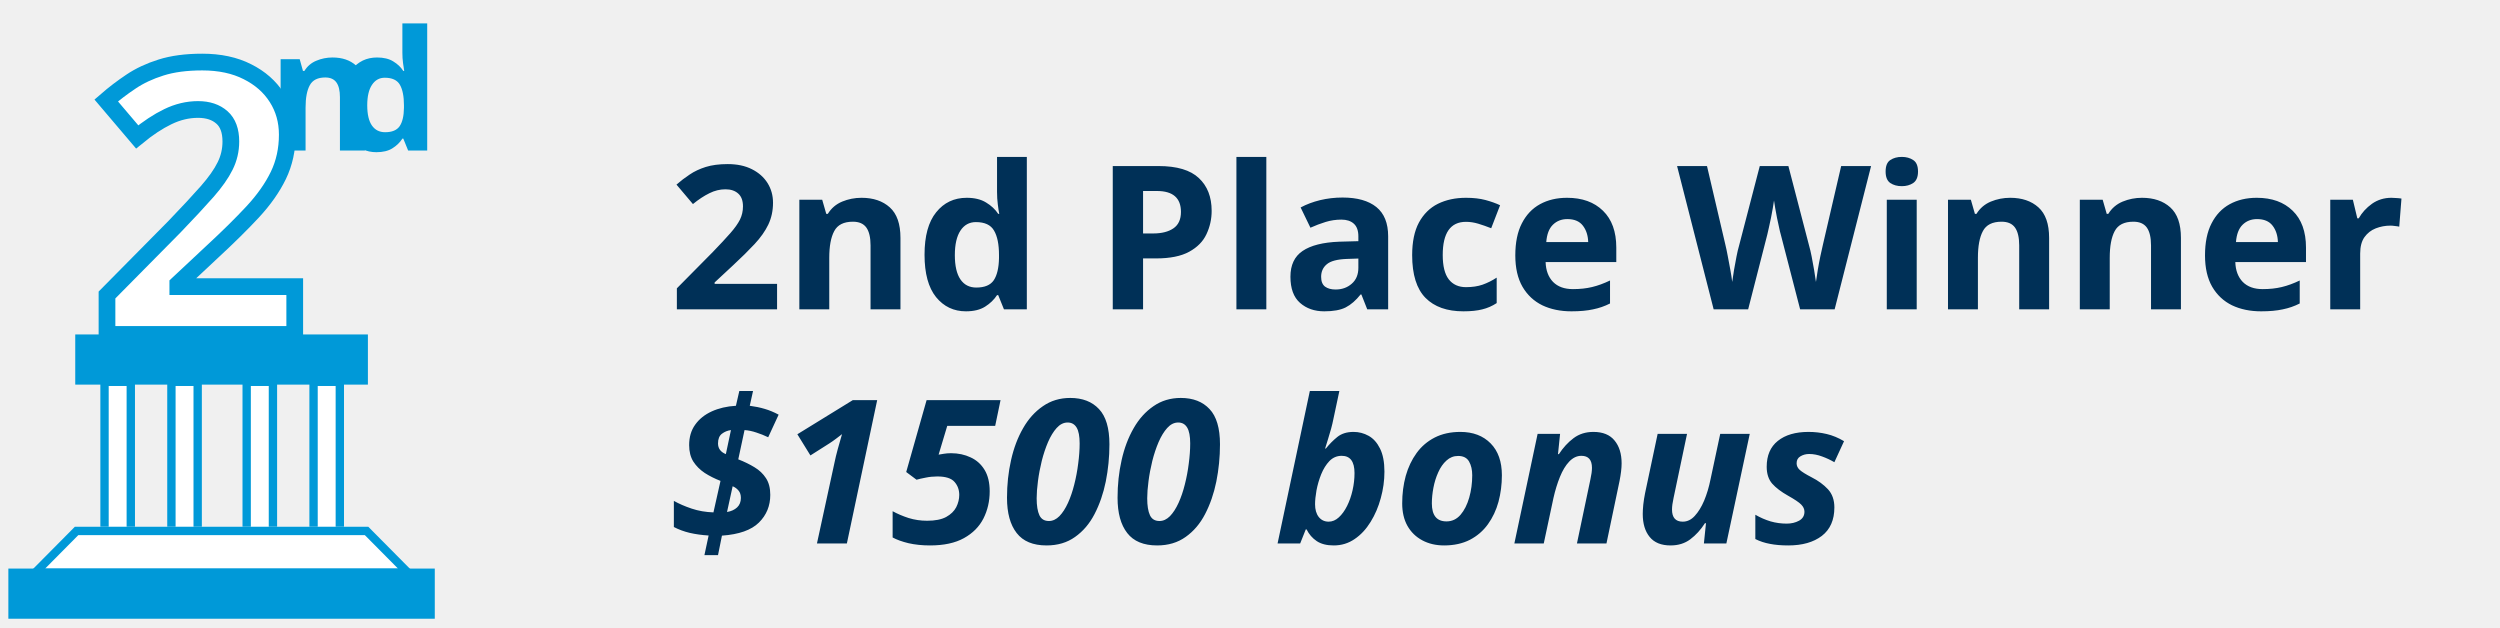
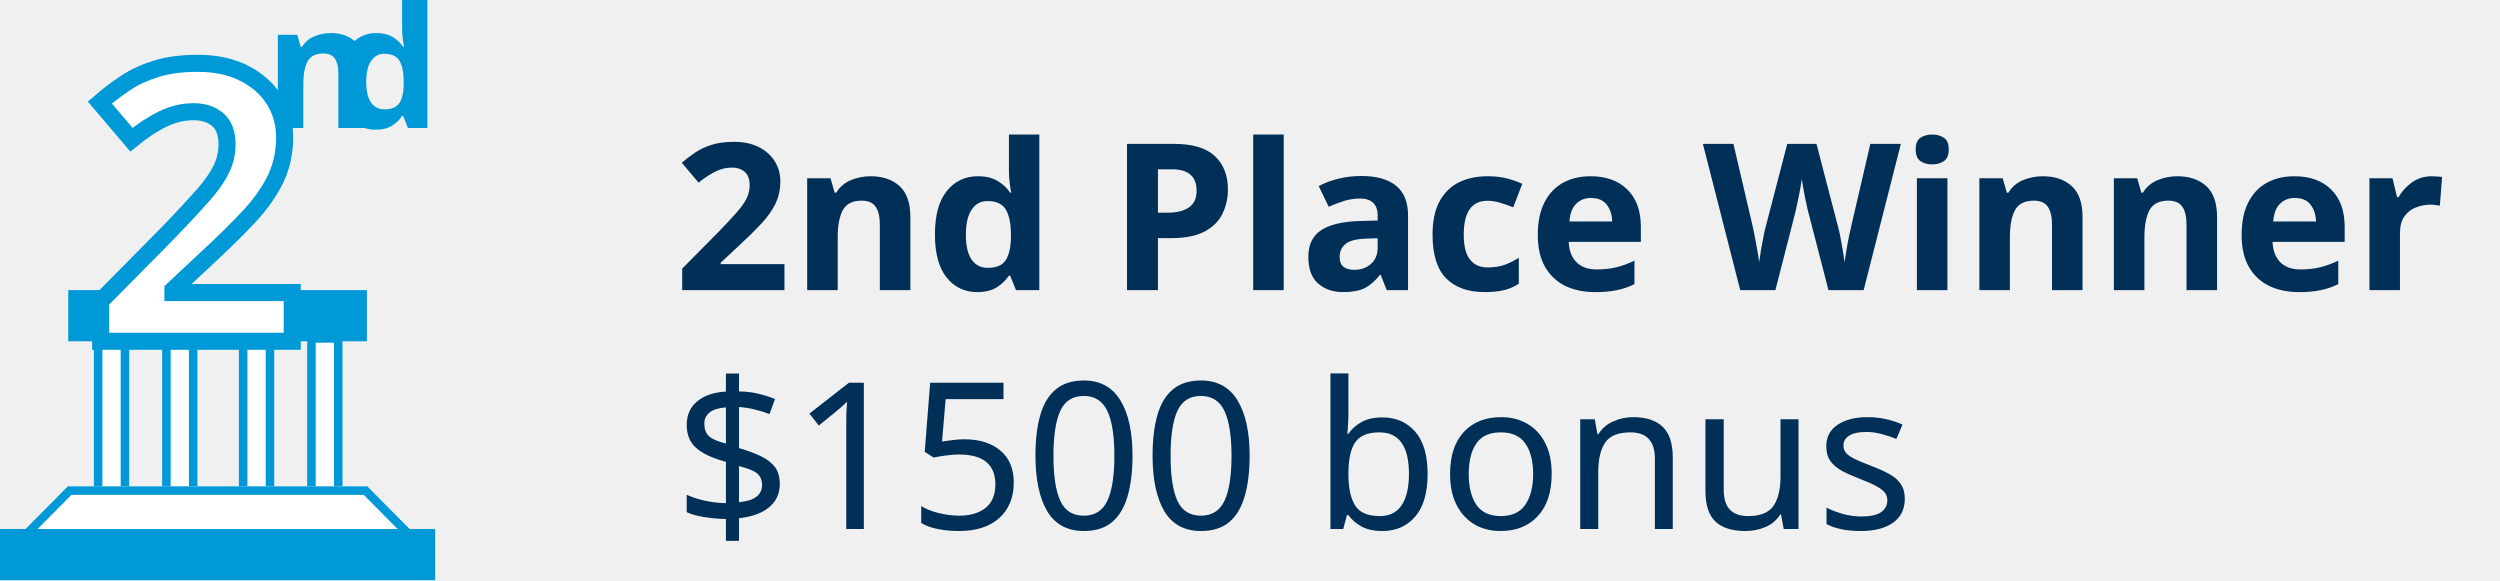
- <svg xmlns="http://www.w3.org/2000/svg" xmlns:xlink="http://www.w3.org/1999/xlink" width="299px" height="75px" viewBox="0 0 299 75" version="1.1">
+ <svg xmlns="http://www.w3.org/2000/svg" xmlns:xlink="http://www.w3.org/1999/xlink" width="293px" height="68px" viewBox="0 0 293 68" version="1.1">
  <defs>
    <rect id="path-1" x="11" y="43.164" width="4.143" height="21.836" />
    <rect id="path-2" x="19" y="43.164" width="4.143" height="21.836" />
    <rect id="path-3" x="28" y="43.164" width="4.143" height="21.836" />
    <rect id="path-4" x="36" y="43.164" width="4.143" height="21.836" />
    <polygon id="path-5" points="7.949 61 43.051 61 49 67 2 67" />
  </defs>
-   <g id="Symbols" stroke="none" stroke-width="1" fill="none" fill-rule="evenodd">
-     <g id="2nd">
-       <g id="Group" transform="translate(1, 2)">
-         <g id="Rectangle-17-Copy-4">
-           <use fill="#FFFFFF" fill-rule="evenodd" xlink:href="#path-1" />
-           <rect stroke="#0099D8" stroke-width="1" x="11.5" y="43.664" width="3.143" height="20.836" />
+   <g id="MockUp" stroke="none" stroke-width="1" fill="none" fill-rule="evenodd">
+     <g id="Desktop-HD-Revised1116" transform="translate(-353, -4000)">
+       <g id="2nd" transform="translate(352, 3994)">
+         <g id="Group" stroke-width="1" fill-rule="evenodd" transform="translate(1, 2)">
+           <g id="Rectangle-17-Copy-4">
+             <use fill="#FFFFFF" fill-rule="evenodd" xlink:href="#path-1" />
+             <rect stroke="#0099D8" stroke-width="1" x="11.5" y="43.664" width="3.143" height="20.836" />
+           </g>
+           <g id="Rectangle-17-Copy-5">
+             <use fill="#FFFFFF" fill-rule="evenodd" xlink:href="#path-2" />
+             <rect stroke="#0099D8" stroke-width="1" x="19.5" y="43.664" width="3.143" height="20.836" />
+           </g>
+           <g id="Rectangle-17-Copy-6">
+             <use fill="#FFFFFF" fill-rule="evenodd" xlink:href="#path-3" />
+             <rect stroke="#0099D8" stroke-width="1" x="28.5" y="43.664" width="3.143" height="20.836" />
+           </g>
+           <g id="Rectangle-17-Copy-7">
+             <use fill="#FFFFFF" fill-rule="evenodd" xlink:href="#path-4" />
+             <rect stroke="#0099D8" stroke-width="1" x="36.5" y="43.664" width="3.143" height="20.836" />
+           </g>
+           <g id="Rectangle-16-Copy-3">
+             <use fill="#FFFFFF" fill-rule="evenodd" xlink:href="#path-5" />
+             <path stroke="#0099D8" stroke-width="1" d="M8.158,61.5 L3.2,66.5 L47.8,66.5 L42.842,61.5 L8.158,61.5 Z" />
+           </g>
+           <rect id="Rectangle-16-Copy-4" fill="#0099D8" x="8" y="38" width="35" height="6" />
+           <text id="n" font-family="Gotham-Bold, Gotham" font-size="20" font-weight="bold" fill="#0099D8">
+             <tspan x="31" y="19">n</tspan>
+           </text>
+           <text id="d" font-family="Gotham-Bold, Gotham" font-size="20" font-weight="bold" fill="#0099D8">
+             <tspan x="39" y="19">d</tspan>
+           </text>
+           <text id="2" stroke="#0099D8" stroke-width="2" font-family="Gotham-Bold, Gotham" font-size="45" font-weight="bold" fill="#FFFFFF">
+             <tspan x="10" y="44">2</tspan>
+           </text>
+           <rect id="Rectangle-16-Copy-5" fill="#0099D8" x="0" y="66" width="51" height="6" />
        </g>
-         <g id="Rectangle-17-Copy-5">
-           <use fill="#FFFFFF" fill-rule="evenodd" xlink:href="#path-2" />
-           <rect stroke="#0099D8" stroke-width="1" x="19.5" y="43.664" width="3.143" height="20.836" />
-         </g>
-         <g id="Rectangle-17-Copy-6">
-           <use fill="#FFFFFF" fill-rule="evenodd" xlink:href="#path-3" />
-           <rect stroke="#0099D8" stroke-width="1" x="28.5" y="43.664" width="3.143" height="20.836" />
-         </g>
-         <g id="Rectangle-17-Copy-7">
-           <use fill="#FFFFFF" fill-rule="evenodd" xlink:href="#path-4" />
-           <rect stroke="#0099D8" stroke-width="1" x="36.5" y="43.664" width="3.143" height="20.836" />
-         </g>
-         <g id="Rectangle-16-Copy-3">
-           <use fill="#FFFFFF" fill-rule="evenodd" xlink:href="#path-5" />
-           <path stroke="#0099D8" stroke-width="1" d="M8.158,61.5 L3.2,66.5 L47.8,66.5 L42.842,61.5 L8.158,61.5 Z" />
-         </g>
-         <rect id="Rectangle-16-Copy-4" fill="#0099D8" x="8" y="38" width="35" height="6" />
-         <text id="n" font-family="Gotham-Bold, Gotham" font-size="20" font-weight="bold" fill="#0099D8">
-           <tspan x="31" y="16">n</tspan>
+         <text id="2nd-Place-Winner-$15" font-family="Gotham-Bold, Gotham" font-size="24" font-weight="bold" line-spacing="28" fill="#003057">
+           <tspan x="80" y="40">2nd Place Winner</tspan>
+           <tspan x="80" y="68" font-family="Gotham-Book, Gotham" font-weight="300">$1500 bonus</tspan>
        </text>
-         <text id="d" font-family="Gotham-Bold, Gotham" font-size="20" font-weight="bold" fill="#0099D8">
-           <tspan x="39" y="16">d</tspan>
-         </text>
-         <text id="2" stroke="#0099D8" stroke-width="2" font-family="Gotham-Bold, Gotham" font-size="45" font-weight="bold" fill="#FFFFFF">
-           <tspan x="10" y="38">2</tspan>
-         </text>
-         <rect id="Rectangle-16-Copy-5" fill="#0099D8" x="0" y="66" width="51" height="6" />
      </g>
-       <text id="2nd-Place-Winner-$15" font-family="Gotham-Bold, Gotham" font-size="24" font-weight="bold" line-spacing="28" fill="#003057">
-         <tspan x="80" y="37">2nd Place Winner</tspan>
-         <tspan x="80" y="65" font-family="Gotham-BoldItalic, Gotham" font-style="italic">$1500 bonus</tspan>
-       </text>
    </g>
  </g>
</svg>
